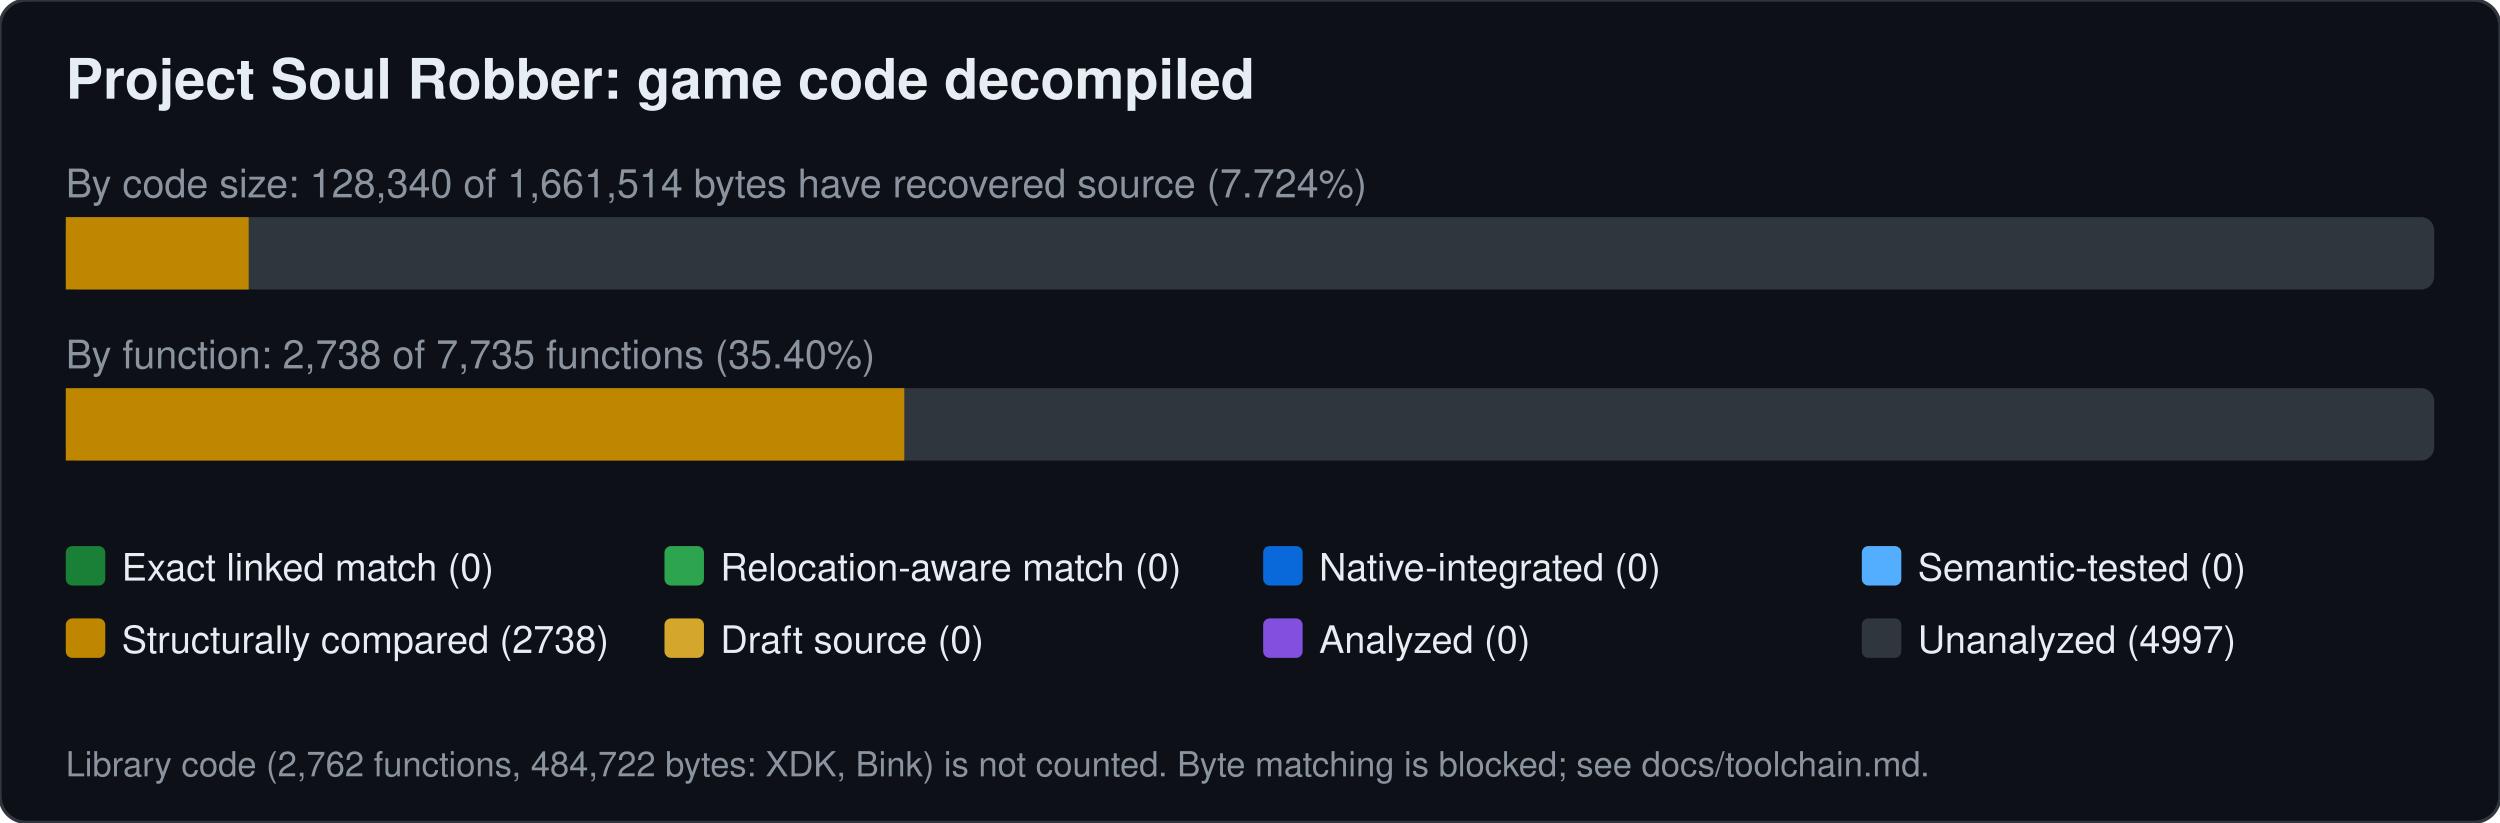
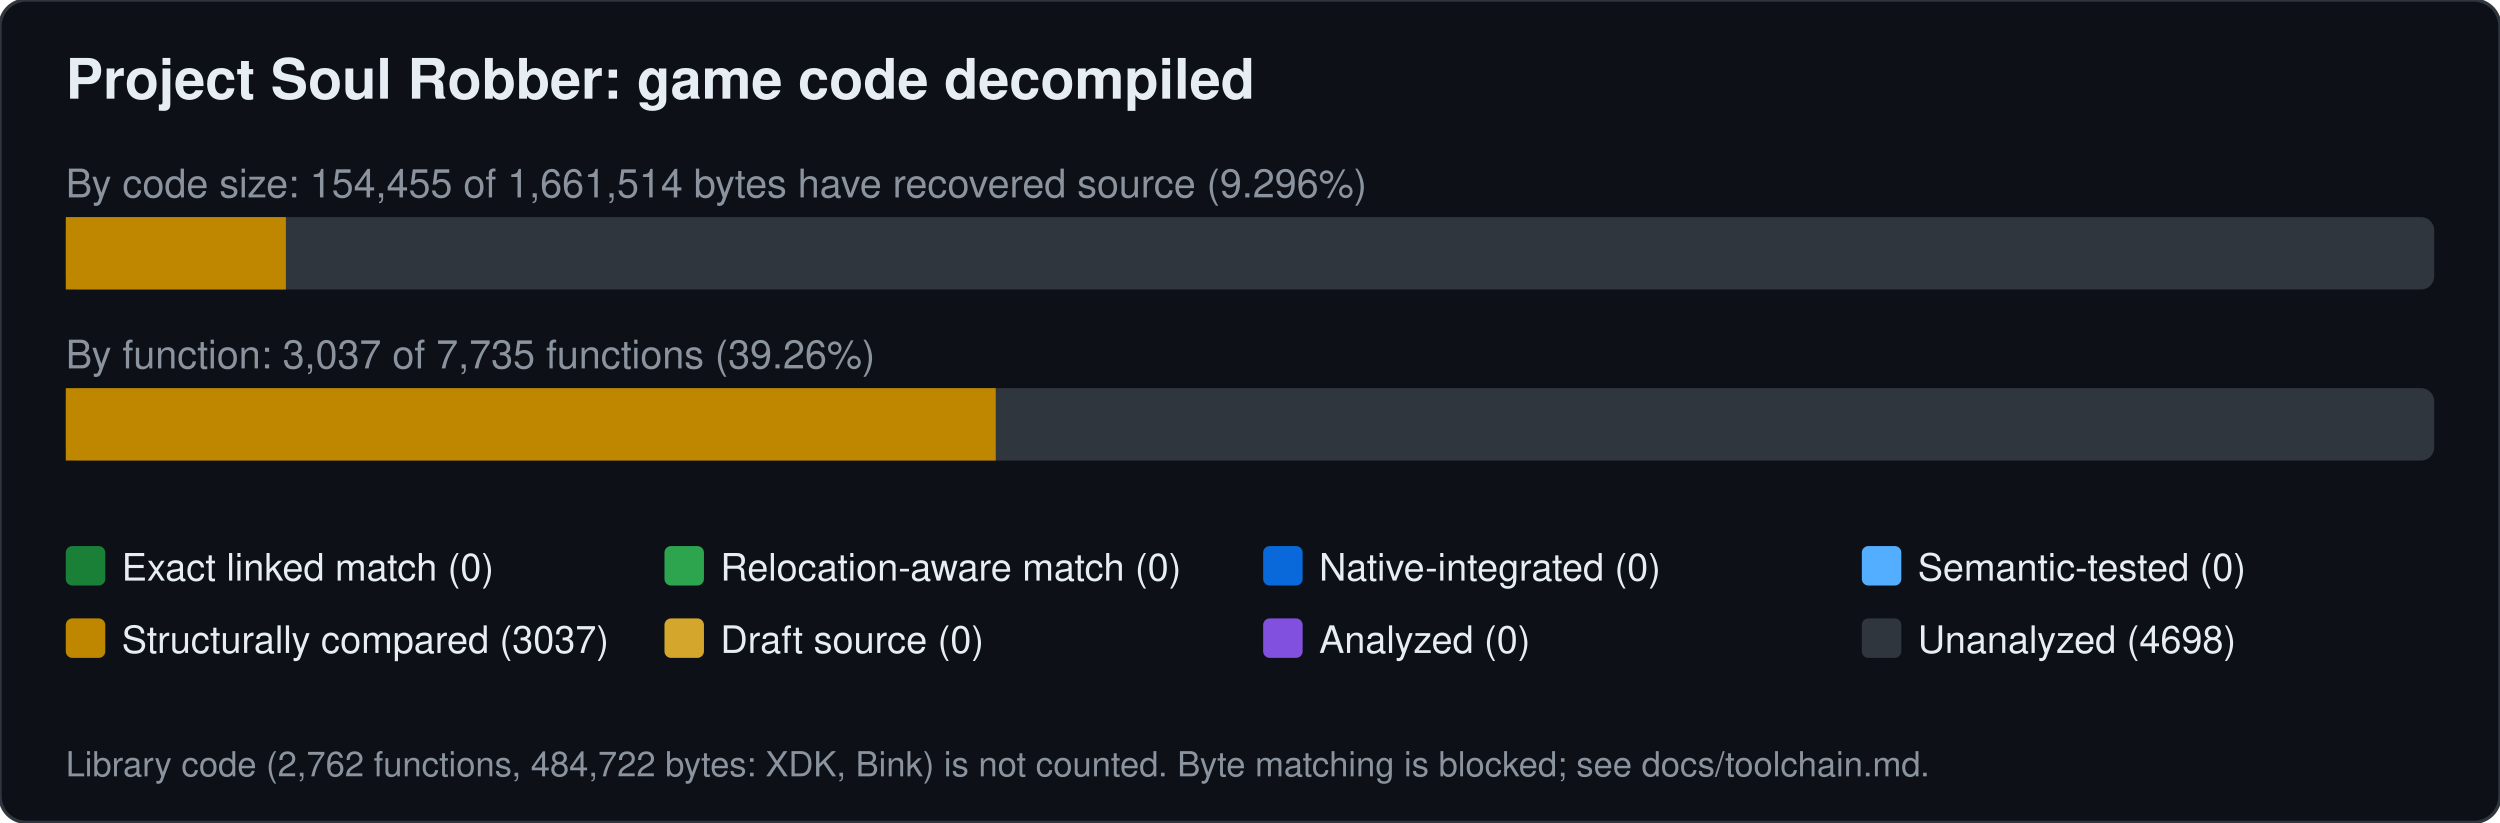
<svg xmlns="http://www.w3.org/2000/svg" width="760" height="250" viewBox="0 0 760 250" font-family="Segoe UI,Helvetica,Arial,sans-serif">
  <rect width="760" height="250" rx="8" fill="#0d1117" stroke="#30363d" />
  <text x="20" y="30" font-size="17" font-weight="600" fill="#e6edf3">Project Soul Robber: game code decompiled</text>
-   <text x="20" y="60" font-size="12" fill="#8b949e">By code size: 128,340 of 1,661,514 bytes have recovered source (7.724%)</text>
+   <text x="20" y="60" font-size="12" fill="#8b949e">By code size: 154,455 of 1,661,514 bytes have recovered source (9.296%)</text>
  <rect x="20" y="66" width="720" height="22" rx="4" fill="#30363d" />
-   <rect x="20.0" y="66" width="55.6" height="22" fill="#bf8700" />
-   <text x="20" y="112" font-size="12" fill="#8b949e">By function: 2,738 of 7,735 functions (35.40%)</text>
+   <rect x="20.0" y="66" width="66.9" height="22" fill="#bf8700" />
+   <text x="20" y="112" font-size="12" fill="#8b949e">By function: 3,037 of 7,735 functions (39.26%)</text>
  <rect x="20" y="118" width="720" height="22" rx="4" fill="#30363d" />
-   <rect x="20.0" y="118" width="254.9" height="22" fill="#bf8700" />
+   <rect x="20.0" y="118" width="282.7" height="22" fill="#bf8700" />
  <rect x="20" y="166" width="12" height="12" rx="2" fill="#1a7f37" />
  <text x="37" y="176.5" font-size="11.5" fill="#e6edf3">Exact linked match (0)</text>
  <rect x="202" y="166" width="12" height="12" rx="2" fill="#2da44e" />
  <text x="219" y="176.5" font-size="11.5" fill="#e6edf3">Relocation-aware match (0)</text>
  <rect x="384" y="166" width="12" height="12" rx="2" fill="#0969da" />
  <text x="401" y="176.5" font-size="11.5" fill="#e6edf3">Native-integrated (0)</text>
  <rect x="566" y="166" width="12" height="12" rx="2" fill="#54aeff" />
  <text x="583" y="176.5" font-size="11.5" fill="#e6edf3">Semantic-tested (0)</text>
  <rect x="20" y="188" width="12" height="12" rx="2" fill="#bf8700" />
-   <text x="37" y="198.5" font-size="11.5" fill="#e6edf3">Structurally compared (2738)</text>
+   <text x="37" y="198.5" font-size="11.5" fill="#e6edf3">Structurally compared (3037)</text>
  <rect x="202" y="188" width="12" height="12" rx="2" fill="#d4a72c" />
  <text x="219" y="198.5" font-size="11.5" fill="#e6edf3">Draft source (0)</text>
  <rect x="384" y="188" width="12" height="12" rx="2" fill="#8250df" />
  <text x="401" y="198.5" font-size="11.5" fill="#e6edf3">Analyzed (0)</text>
  <rect x="566" y="188" width="12" height="12" rx="2" fill="#30363d" />
-   <text x="583" y="198.5" font-size="11.5" fill="#e6edf3">Unanalyzed (4997)</text>
+   <text x="583" y="198.5" font-size="11.5" fill="#e6edf3">Unanalyzed (4698)</text>
  <text x="20" y="236" font-size="10.5" fill="#8b949e">Library code (2,762 functions, 484,722 bytes: XDK, Bink) is not counted. Byte matching is blocked; see docs/toolchain.md.</text>
</svg>
